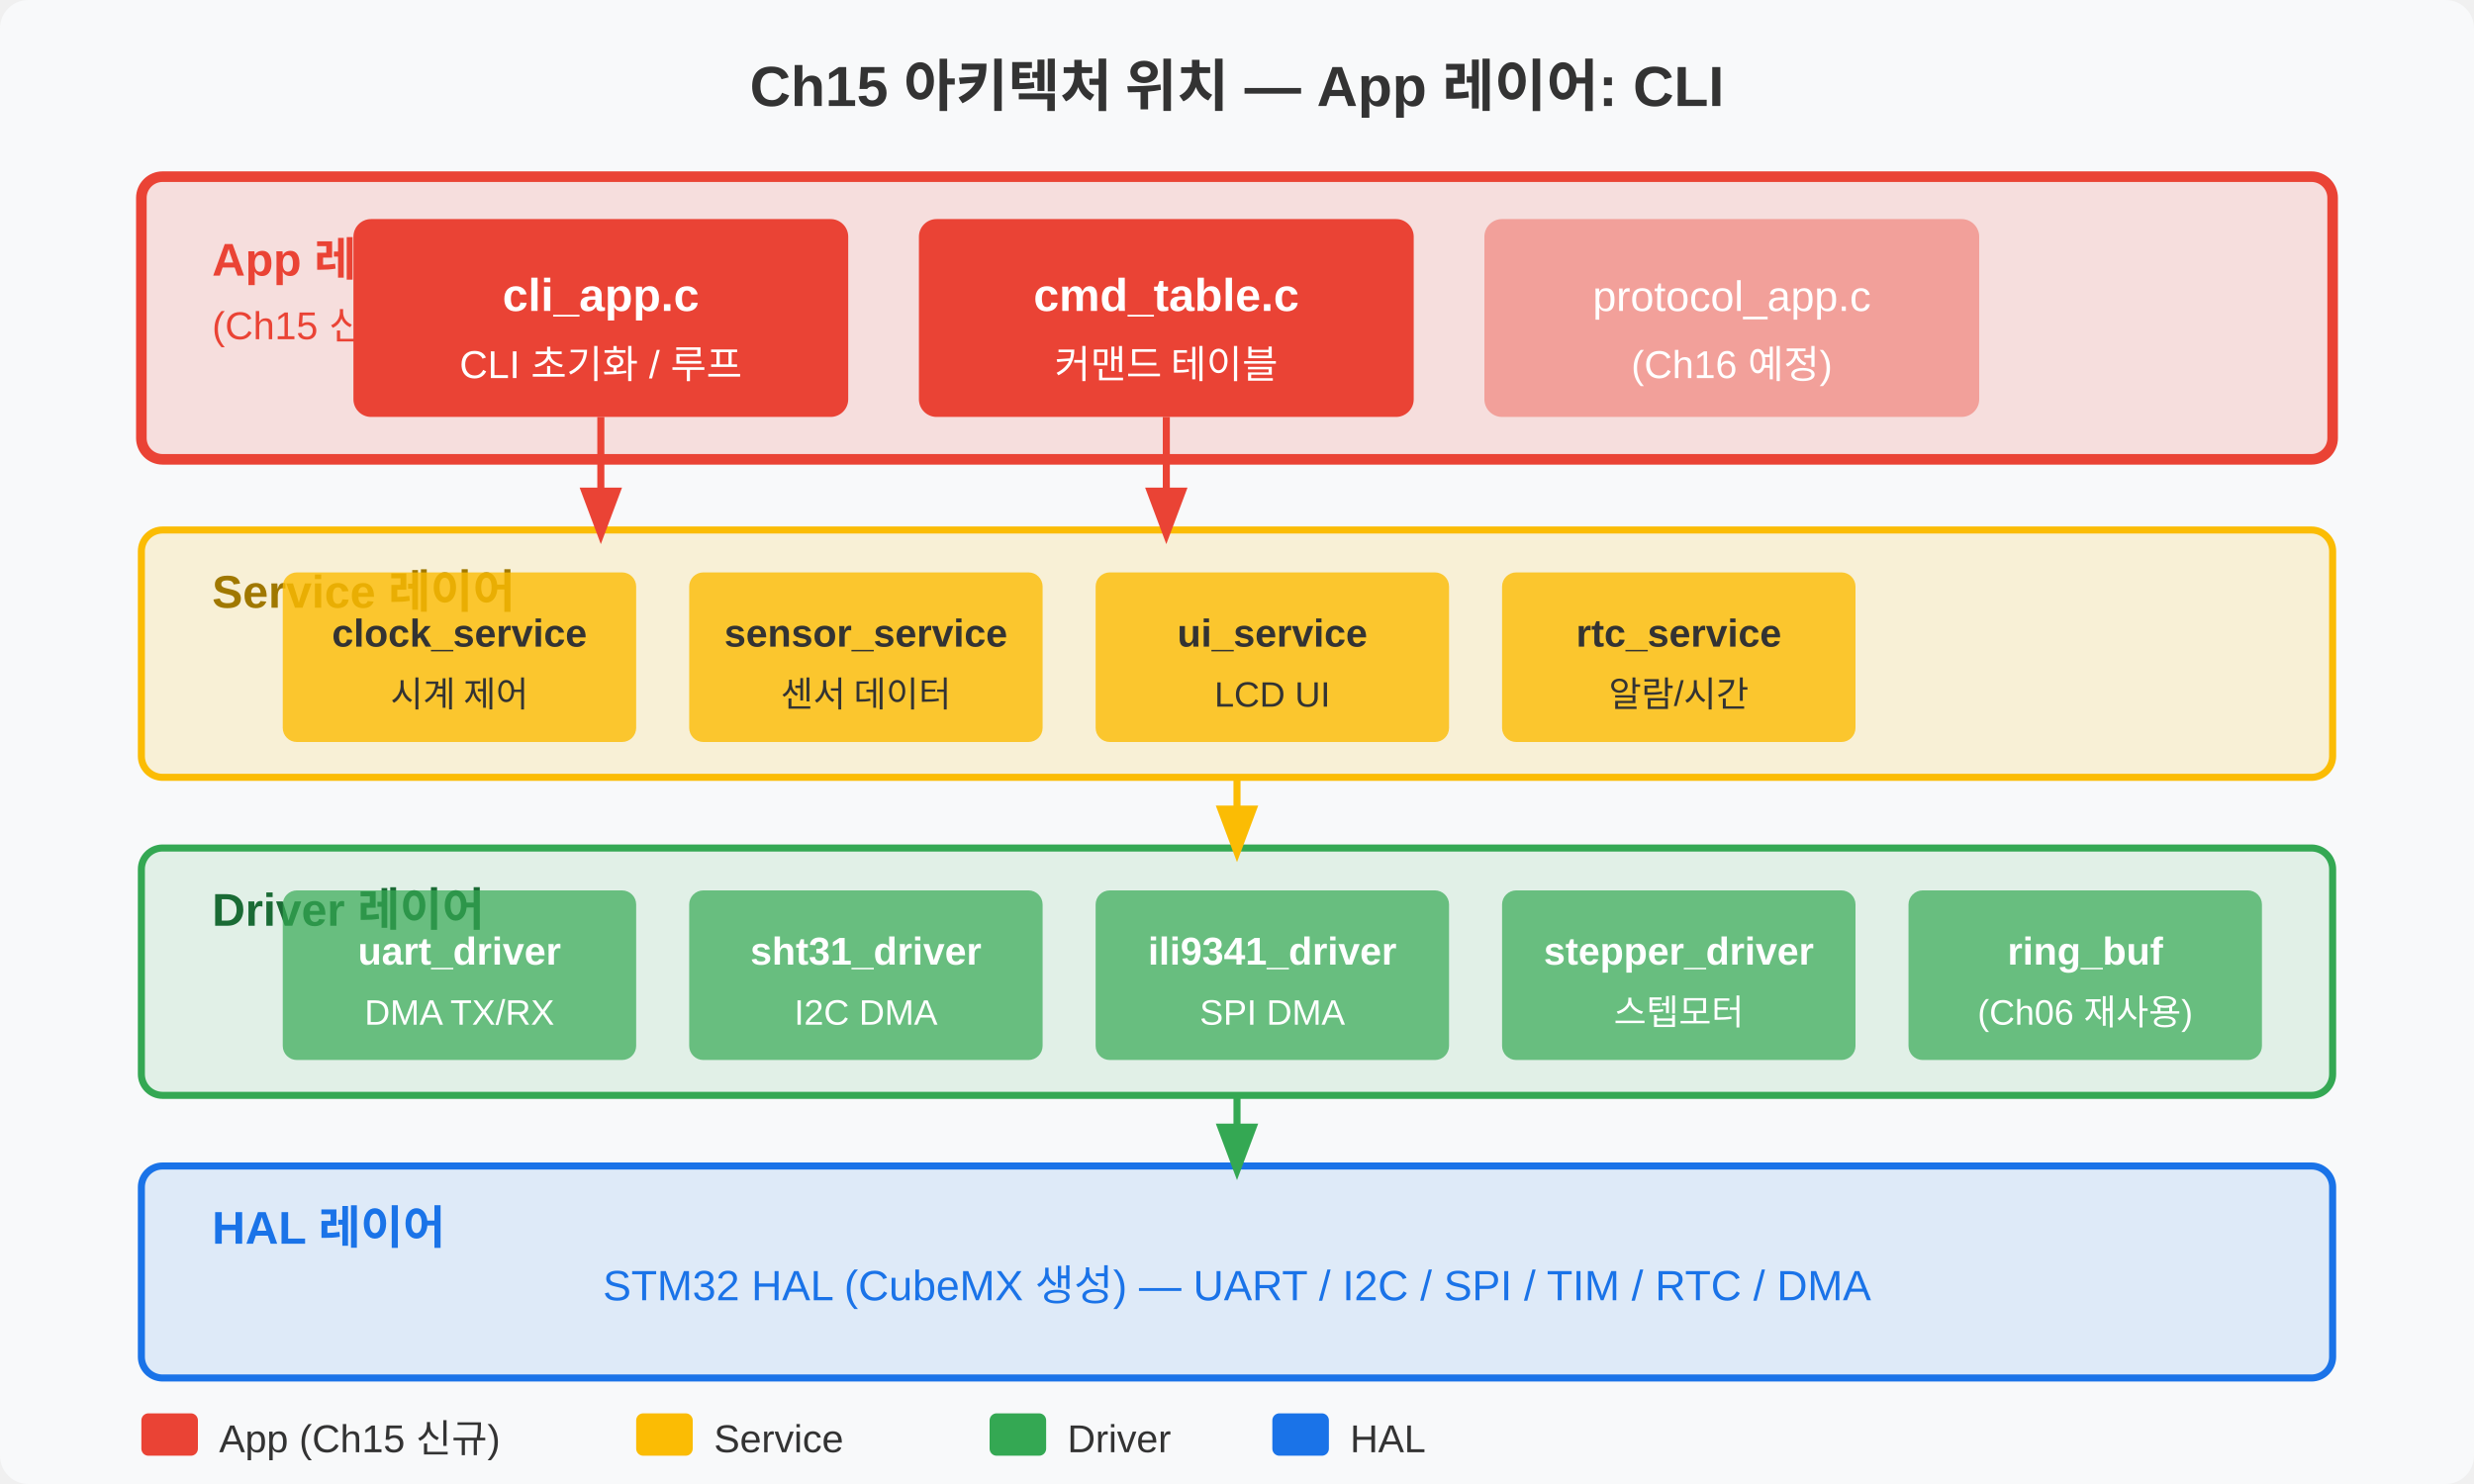
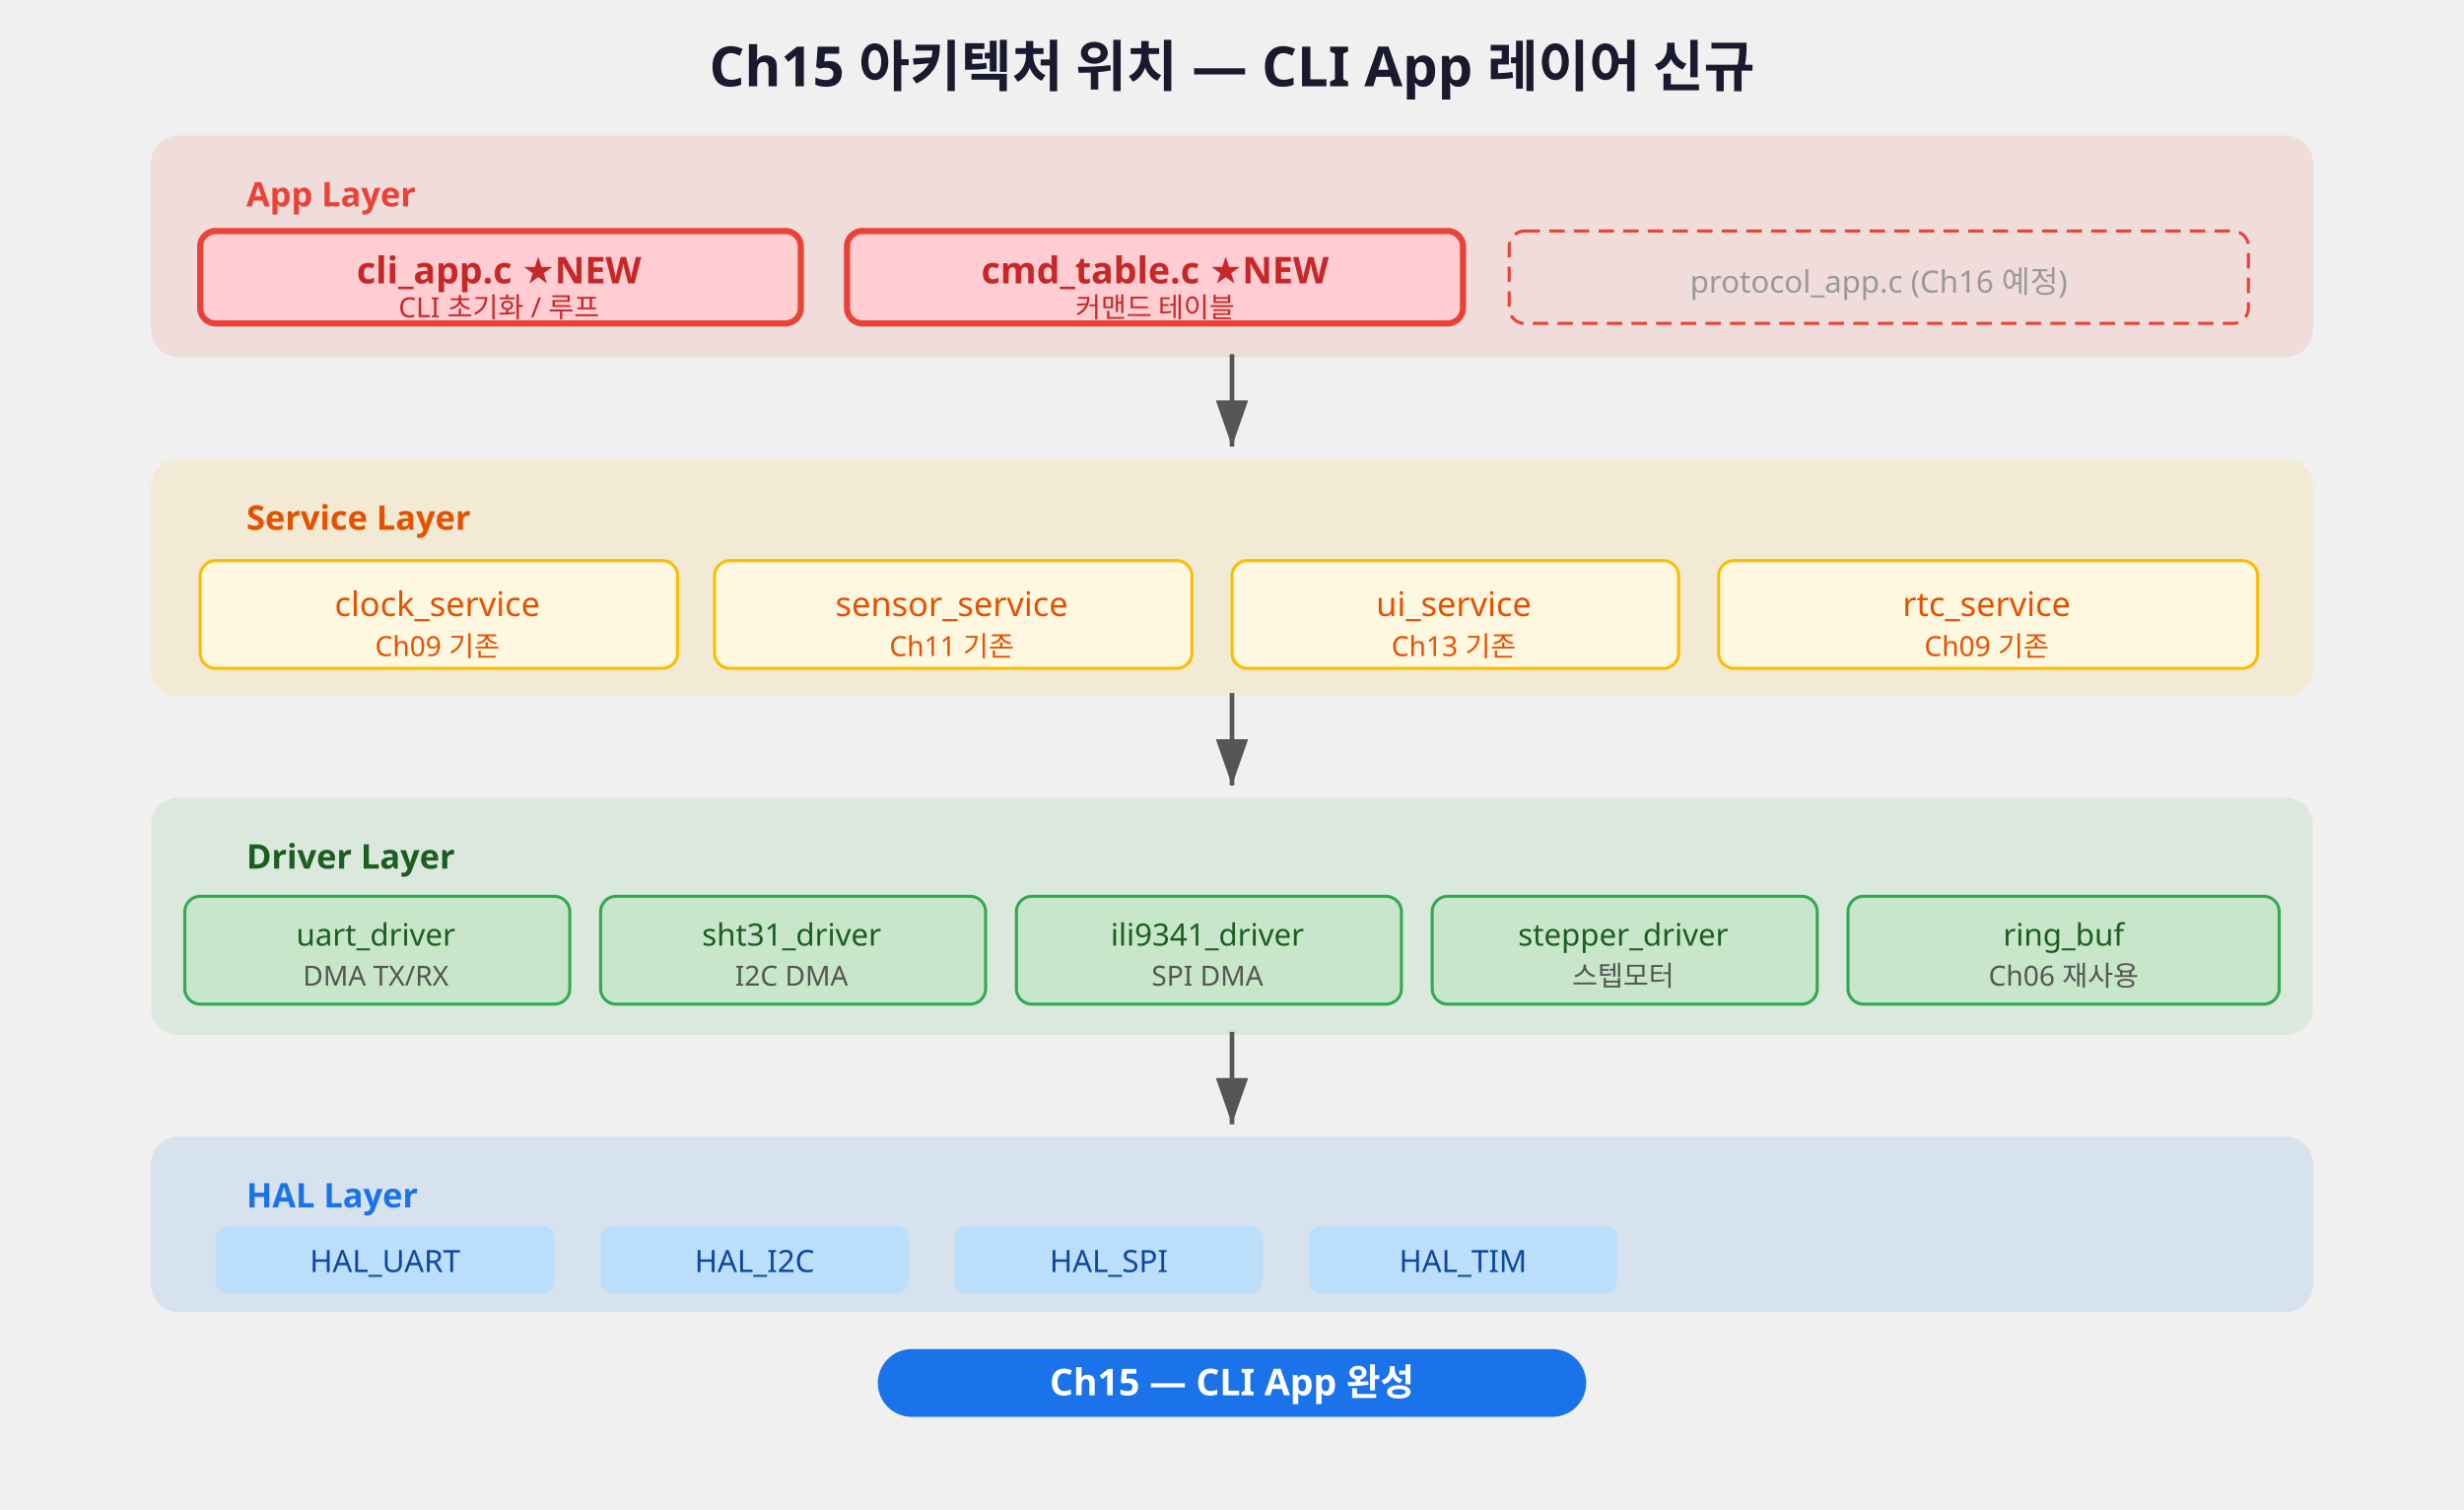
- <svg xmlns="http://www.w3.org/2000/svg" width="700" height="420" viewBox="0 0 700 420" font-family="'Noto Sans KR', Arial, sans-serif">
-   <rect width="700" height="420" fill="#F8F9FA" rx="8" />
-   <text x="350" y="30" text-anchor="middle" font-size="16" font-weight="bold" fill="#333">Ch15 아키텍처 위치 — App 레이어: CLI</text>
-   <rect x="40" y="50" width="620" height="80" fill="#EA4335" rx="6" opacity="0.15" />
-   <rect x="40" y="50" width="620" height="80" fill="none" stroke="#EA4335" stroke-width="3" rx="6" />
-   <text x="60" y="78" font-size="13" font-weight="bold" fill="#EA4335">App 레이어</text>
-   <text x="60" y="96" font-size="11" fill="#EA4335">(Ch15 신규)</text>
-   <rect x="100" y="62" width="140" height="56" fill="#EA4335" rx="5" />
-   <text x="170" y="88" text-anchor="middle" font-size="13" font-weight="bold" fill="white">cli_app.c</text>
-   <text x="170" y="107" text-anchor="middle" font-size="11" fill="white">CLI 초기화 / 루프</text>
-   <rect x="260" y="62" width="140" height="56" fill="#EA4335" rx="5" />
-   <text x="330" y="88" text-anchor="middle" font-size="13" font-weight="bold" fill="white">cmd_table.c</text>
-   <text x="330" y="107" text-anchor="middle" font-size="11" fill="white">커맨드 테이블</text>
-   <rect x="420" y="62" width="140" height="56" fill="#EA4335" rx="5" opacity="0.4" />
-   <text x="490" y="88" text-anchor="middle" font-size="12" fill="white">protocol_app.c</text>
-   <text x="490" y="107" text-anchor="middle" font-size="11" fill="white">(Ch16 예정)</text>
-   <rect x="40" y="150" width="620" height="70" fill="#FBBC04" rx="6" opacity="0.15" />
-   <rect x="40" y="150" width="620" height="70" fill="none" stroke="#FBBC04" stroke-width="2" rx="6" />
-   <text x="60" y="172" font-size="13" font-weight="bold" fill="#A07800">Service 레이어</text>
-   <rect x="80" y="162" width="100" height="48" fill="#FBBC04" rx="4" opacity="0.8" />
-   <text x="130" y="183" text-anchor="middle" font-size="11" font-weight="bold" fill="#333">clock_service</text>
-   <text x="130" y="200" text-anchor="middle" font-size="10" fill="#333">시계 제어</text>
-   <rect x="195" y="162" width="100" height="48" fill="#FBBC04" rx="4" opacity="0.8" />
-   <text x="245" y="183" text-anchor="middle" font-size="11" font-weight="bold" fill="#333">sensor_service</text>
-   <text x="245" y="200" text-anchor="middle" font-size="10" fill="#333">센서 데이터</text>
-   <rect x="310" y="162" width="100" height="48" fill="#FBBC04" rx="4" opacity="0.8" />
-   <text x="360" y="183" text-anchor="middle" font-size="11" font-weight="bold" fill="#333">ui_service</text>
-   <text x="360" y="200" text-anchor="middle" font-size="10" fill="#333">LCD UI</text>
-   <rect x="425" y="162" width="100" height="48" fill="#FBBC04" rx="4" opacity="0.8" />
-   <text x="475" y="183" text-anchor="middle" font-size="11" font-weight="bold" fill="#333">rtc_service</text>
-   <text x="475" y="200" text-anchor="middle" font-size="10" fill="#333">알람/시간</text>
-   <rect x="40" y="240" width="620" height="70" fill="#34A853" rx="6" opacity="0.12" />
-   <rect x="40" y="240" width="620" height="70" fill="none" stroke="#34A853" stroke-width="2" rx="6" />
-   <text x="60" y="262" font-size="13" font-weight="bold" fill="#1A6B35">Driver 레이어</text>
-   <rect x="80" y="252" width="100" height="48" fill="#34A853" rx="4" opacity="0.7" />
-   <text x="130" y="273" text-anchor="middle" font-size="11" font-weight="bold" fill="white">uart_driver</text>
-   <text x="130" y="290" text-anchor="middle" font-size="10" fill="white">DMA TX/RX</text>
-   <rect x="195" y="252" width="100" height="48" fill="#34A853" rx="4" opacity="0.7" />
-   <text x="245" y="273" text-anchor="middle" font-size="11" font-weight="bold" fill="white">sht31_driver</text>
-   <text x="245" y="290" text-anchor="middle" font-size="10" fill="white">I2C DMA</text>
-   <rect x="310" y="252" width="100" height="48" fill="#34A853" rx="4" opacity="0.7" />
-   <text x="360" y="273" text-anchor="middle" font-size="11" font-weight="bold" fill="white">ili9341_driver</text>
-   <text x="360" y="290" text-anchor="middle" font-size="10" fill="white">SPI DMA</text>
-   <rect x="425" y="252" width="100" height="48" fill="#34A853" rx="4" opacity="0.7" />
-   <text x="475" y="273" text-anchor="middle" font-size="11" font-weight="bold" fill="white">stepper_driver</text>
-   <text x="475" y="290" text-anchor="middle" font-size="10" fill="white">스텝모터</text>
-   <rect x="540" y="252" width="100" height="48" fill="#34A853" rx="4" opacity="0.7" />
-   <text x="590" y="273" text-anchor="middle" font-size="11" font-weight="bold" fill="white">ring_buf</text>
-   <text x="590" y="290" text-anchor="middle" font-size="10" fill="white">(Ch06 재사용)</text>
-   <rect x="40" y="330" width="620" height="60" fill="#1A73E8" rx="6" opacity="0.12" />
-   <rect x="40" y="330" width="620" height="60" fill="none" stroke="#1A73E8" stroke-width="2" rx="6" />
-   <text x="60" y="352" font-size="13" font-weight="bold" fill="#1A73E8">HAL 레이어</text>
-   <text x="350" y="368" text-anchor="middle" font-size="12" fill="#1A73E8">STM32 HAL (CubeMX 생성) — UART / I2C / SPI / TIM / RTC / DMA</text>
-   <line x1="170" y1="118" x2="170" y2="150" stroke="#EA4335" stroke-width="2" marker-end="url(#arrowRed)" />
-   <line x1="330" y1="118" x2="330" y2="150" stroke="#EA4335" stroke-width="2" marker-end="url(#arrowRed)" />
-   <line x1="350" y1="220" x2="350" y2="240" stroke="#FBBC04" stroke-width="2" marker-end="url(#arrowYellow)" />
-   <line x1="350" y1="310" x2="350" y2="330" stroke="#34A853" stroke-width="2" marker-end="url(#arrowGreen)" />
+ <svg xmlns="http://www.w3.org/2000/svg" width="800" height="490" font-family="'Noto Sans KR', sans-serif" font-size="14" viewBox="0 0 800 490">
  <defs>
-     <marker id="arrowRed" markerWidth="8" markerHeight="8" refX="6" refY="3" orient="auto">
-       <path d="M0,0 L0,6 L8,3 z" fill="#EA4335" />
-     </marker>
-     <marker id="arrowYellow" markerWidth="8" markerHeight="8" refX="6" refY="3" orient="auto">
-       <path d="M0,0 L0,6 L8,3 z" fill="#FBBC04" />
-     </marker>
-     <marker id="arrowGreen" markerWidth="8" markerHeight="8" refX="6" refY="3" orient="auto">
-       <path d="M0,0 L0,6 L8,3 z" fill="#34A853" />
+     <marker id="arr15" markerWidth="10" markerHeight="7" refX="10" refY="3.5" orient="auto">
+       <polygon points="0 0, 10 3.5, 0 7" fill="#555" />
    </marker>
  </defs>
-   <rect x="40" y="400" width="16" height="12" fill="#EA4335" rx="2" />
-   <text x="62" y="411" font-size="11" fill="#333">App (Ch15 신규)</text>
-   <rect x="180" y="400" width="16" height="12" fill="#FBBC04" rx="2" />
-   <text x="202" y="411" font-size="11" fill="#333">Service</text>
-   <rect x="280" y="400" width="16" height="12" fill="#34A853" rx="2" />
-   <text x="302" y="411" font-size="11" fill="#333">Driver</text>
-   <rect x="360" y="400" width="16" height="12" fill="#1A73E8" rx="2" />
-   <text x="382" y="411" font-size="11" fill="#333">HAL</text>
+   <text x="400" y="28" text-anchor="middle" font-size="18" font-weight="bold" fill="#1A1A2E">Ch15 아키텍처 위치 — CLI App 레이어 신규</text>
+   <rect x="50" y="45" width="700" height="70" rx="8" fill="#EA4335" opacity="0.12" stroke="#EA4335" stroke-width="2" />
+   <text x="80" y="67" font-size="11" fill="#EA4335" font-weight="bold">App Layer</text>
+   <rect x="65" y="75" width="195" height="30" rx="5" fill="#FFCDD2" stroke="#EA4335" stroke-width="2" />
+   <text x="162" y="92" text-anchor="middle" font-size="12" font-weight="bold" fill="#C62828">cli_app.c ★NEW</text>
+   <text x="162" y="103" text-anchor="middle" font-size="9" fill="#C62828">CLI 초기화 / 루프</text>
+   <rect x="275" y="75" width="200" height="30" rx="5" fill="#FFCDD2" stroke="#EA4335" stroke-width="2" />
+   <text x="375" y="92" text-anchor="middle" font-size="12" font-weight="bold" fill="#C62828">cmd_table.c ★NEW</text>
+   <text x="375" y="103" text-anchor="middle" font-size="9" fill="#C62828">커맨드 테이블</text>
+   <rect x="490" y="75" width="240" height="30" rx="5" fill="none" stroke="#EA4335" stroke-dasharray="5,3" />
+   <text x="610" y="95" text-anchor="middle" font-size="10" fill="#999">protocol_app.c (Ch16 예정)</text>
+   <line x1="400" y1="115" x2="400" y2="145" stroke="#555" stroke-width="1.5" marker-end="url(#arr15)" />
+   <rect x="50" y="150" width="700" height="75" rx="8" fill="#FBBC04" opacity="0.12" stroke="#FBBC04" stroke-width="2" />
+   <text x="80" y="172" font-size="11" fill="#E65100" font-weight="bold">Service Layer</text>
+   <rect x="65" y="182" width="155" height="35" rx="5" fill="#FFF8E1" stroke="#FBBC04" />
+   <text x="142" y="200" text-anchor="middle" font-size="11" fill="#E65100">clock_service</text>
+   <text x="142" y="213" text-anchor="middle" font-size="9" fill="#E65100">Ch09 기존</text>
+   <rect x="232" y="182" width="155" height="35" rx="5" fill="#FFF8E1" stroke="#FBBC04" />
+   <text x="309" y="200" text-anchor="middle" font-size="11" fill="#E65100">sensor_service</text>
+   <text x="309" y="213" text-anchor="middle" font-size="9" fill="#E65100">Ch11 기존</text>
+   <rect x="400" y="182" width="145" height="35" rx="5" fill="#FFF8E1" stroke="#FBBC04" />
+   <text x="472" y="200" text-anchor="middle" font-size="11" fill="#E65100">ui_service</text>
+   <text x="472" y="213" text-anchor="middle" font-size="9" fill="#E65100">Ch13 기존</text>
+   <rect x="558" y="182" width="175" height="35" rx="5" fill="#FFF8E1" stroke="#FBBC04" />
+   <text x="645" y="200" text-anchor="middle" font-size="11" fill="#E65100">rtc_service</text>
+   <text x="645" y="213" text-anchor="middle" font-size="9" fill="#E65100">Ch09 기존</text>
+   <line x1="400" y1="225" x2="400" y2="255" stroke="#555" stroke-width="1.5" marker-end="url(#arr15)" />
+   <rect x="50" y="260" width="700" height="75" rx="8" fill="#34A853" opacity="0.12" stroke="#34A853" stroke-width="2" />
+   <text x="80" y="282" font-size="11" fill="#1B5E20" font-weight="bold">Driver Layer</text>
+   <rect x="60" y="291" width="125" height="35" rx="5" fill="#C8E6C9" stroke="#34A853" />
+   <text x="122" y="307" text-anchor="middle" font-size="10" fill="#1B5E20">uart_driver</text>
+   <text x="122" y="320" text-anchor="middle" font-size="9" fill="#555">DMA TX/RX</text>
+   <rect x="195" y="291" width="125" height="35" rx="5" fill="#C8E6C9" stroke="#34A853" />
+   <text x="257" y="307" text-anchor="middle" font-size="10" fill="#1B5E20">sht31_driver</text>
+   <text x="257" y="320" text-anchor="middle" font-size="9" fill="#555">I2C DMA</text>
+   <rect x="330" y="291" width="125" height="35" rx="5" fill="#C8E6C9" stroke="#34A853" />
+   <text x="392" y="307" text-anchor="middle" font-size="10" fill="#1B5E20">ili9341_driver</text>
+   <text x="392" y="320" text-anchor="middle" font-size="9" fill="#555">SPI DMA</text>
+   <rect x="465" y="291" width="125" height="35" rx="5" fill="#C8E6C9" stroke="#34A853" />
+   <text x="527" y="307" text-anchor="middle" font-size="10" fill="#1B5E20">stepper_driver</text>
+   <text x="527" y="320" text-anchor="middle" font-size="9" fill="#555">스텝모터</text>
+   <rect x="600" y="291" width="140" height="35" rx="5" fill="#C8E6C9" stroke="#34A853" />
+   <text x="670" y="307" text-anchor="middle" font-size="10" fill="#1B5E20">ring_buf</text>
+   <text x="670" y="320" text-anchor="middle" font-size="9" fill="#555">Ch06 재사용</text>
+   <line x1="400" y1="335" x2="400" y2="365" stroke="#555" stroke-width="1.5" marker-end="url(#arr15)" />
+   <rect x="50" y="370" width="700" height="55" rx="8" fill="#1A73E8" opacity="0.12" stroke="#1A73E8" stroke-width="2" />
+   <text x="80" y="392" font-size="11" fill="#1A73E8" font-weight="bold">HAL Layer</text>
+   <rect x="70" y="398" width="110" height="22" rx="4" fill="#BBDEFB" />
+   <text x="125" y="413" text-anchor="middle" font-size="10" fill="#0D47A1">HAL_UART</text>
+   <rect x="195" y="398" width="100" height="22" rx="4" fill="#BBDEFB" />
+   <text x="245" y="413" text-anchor="middle" font-size="10" fill="#0D47A1">HAL_I2C</text>
+   <rect x="310" y="398" width="100" height="22" rx="4" fill="#BBDEFB" />
+   <text x="360" y="413" text-anchor="middle" font-size="10" fill="#0D47A1">HAL_SPI</text>
+   <rect x="425" y="398" width="100" height="22" rx="4" fill="#BBDEFB" />
+   <text x="475" y="413" text-anchor="middle" font-size="10" fill="#0D47A1">HAL_TIM</text>
+   <rect x="285" y="438" width="230" height="22" rx="11" fill="#1A73E8" />
+   <text x="400" y="453" text-anchor="middle" font-size="12" font-weight="bold" fill="white">Ch15 — CLI App 완성</text>
</svg>
